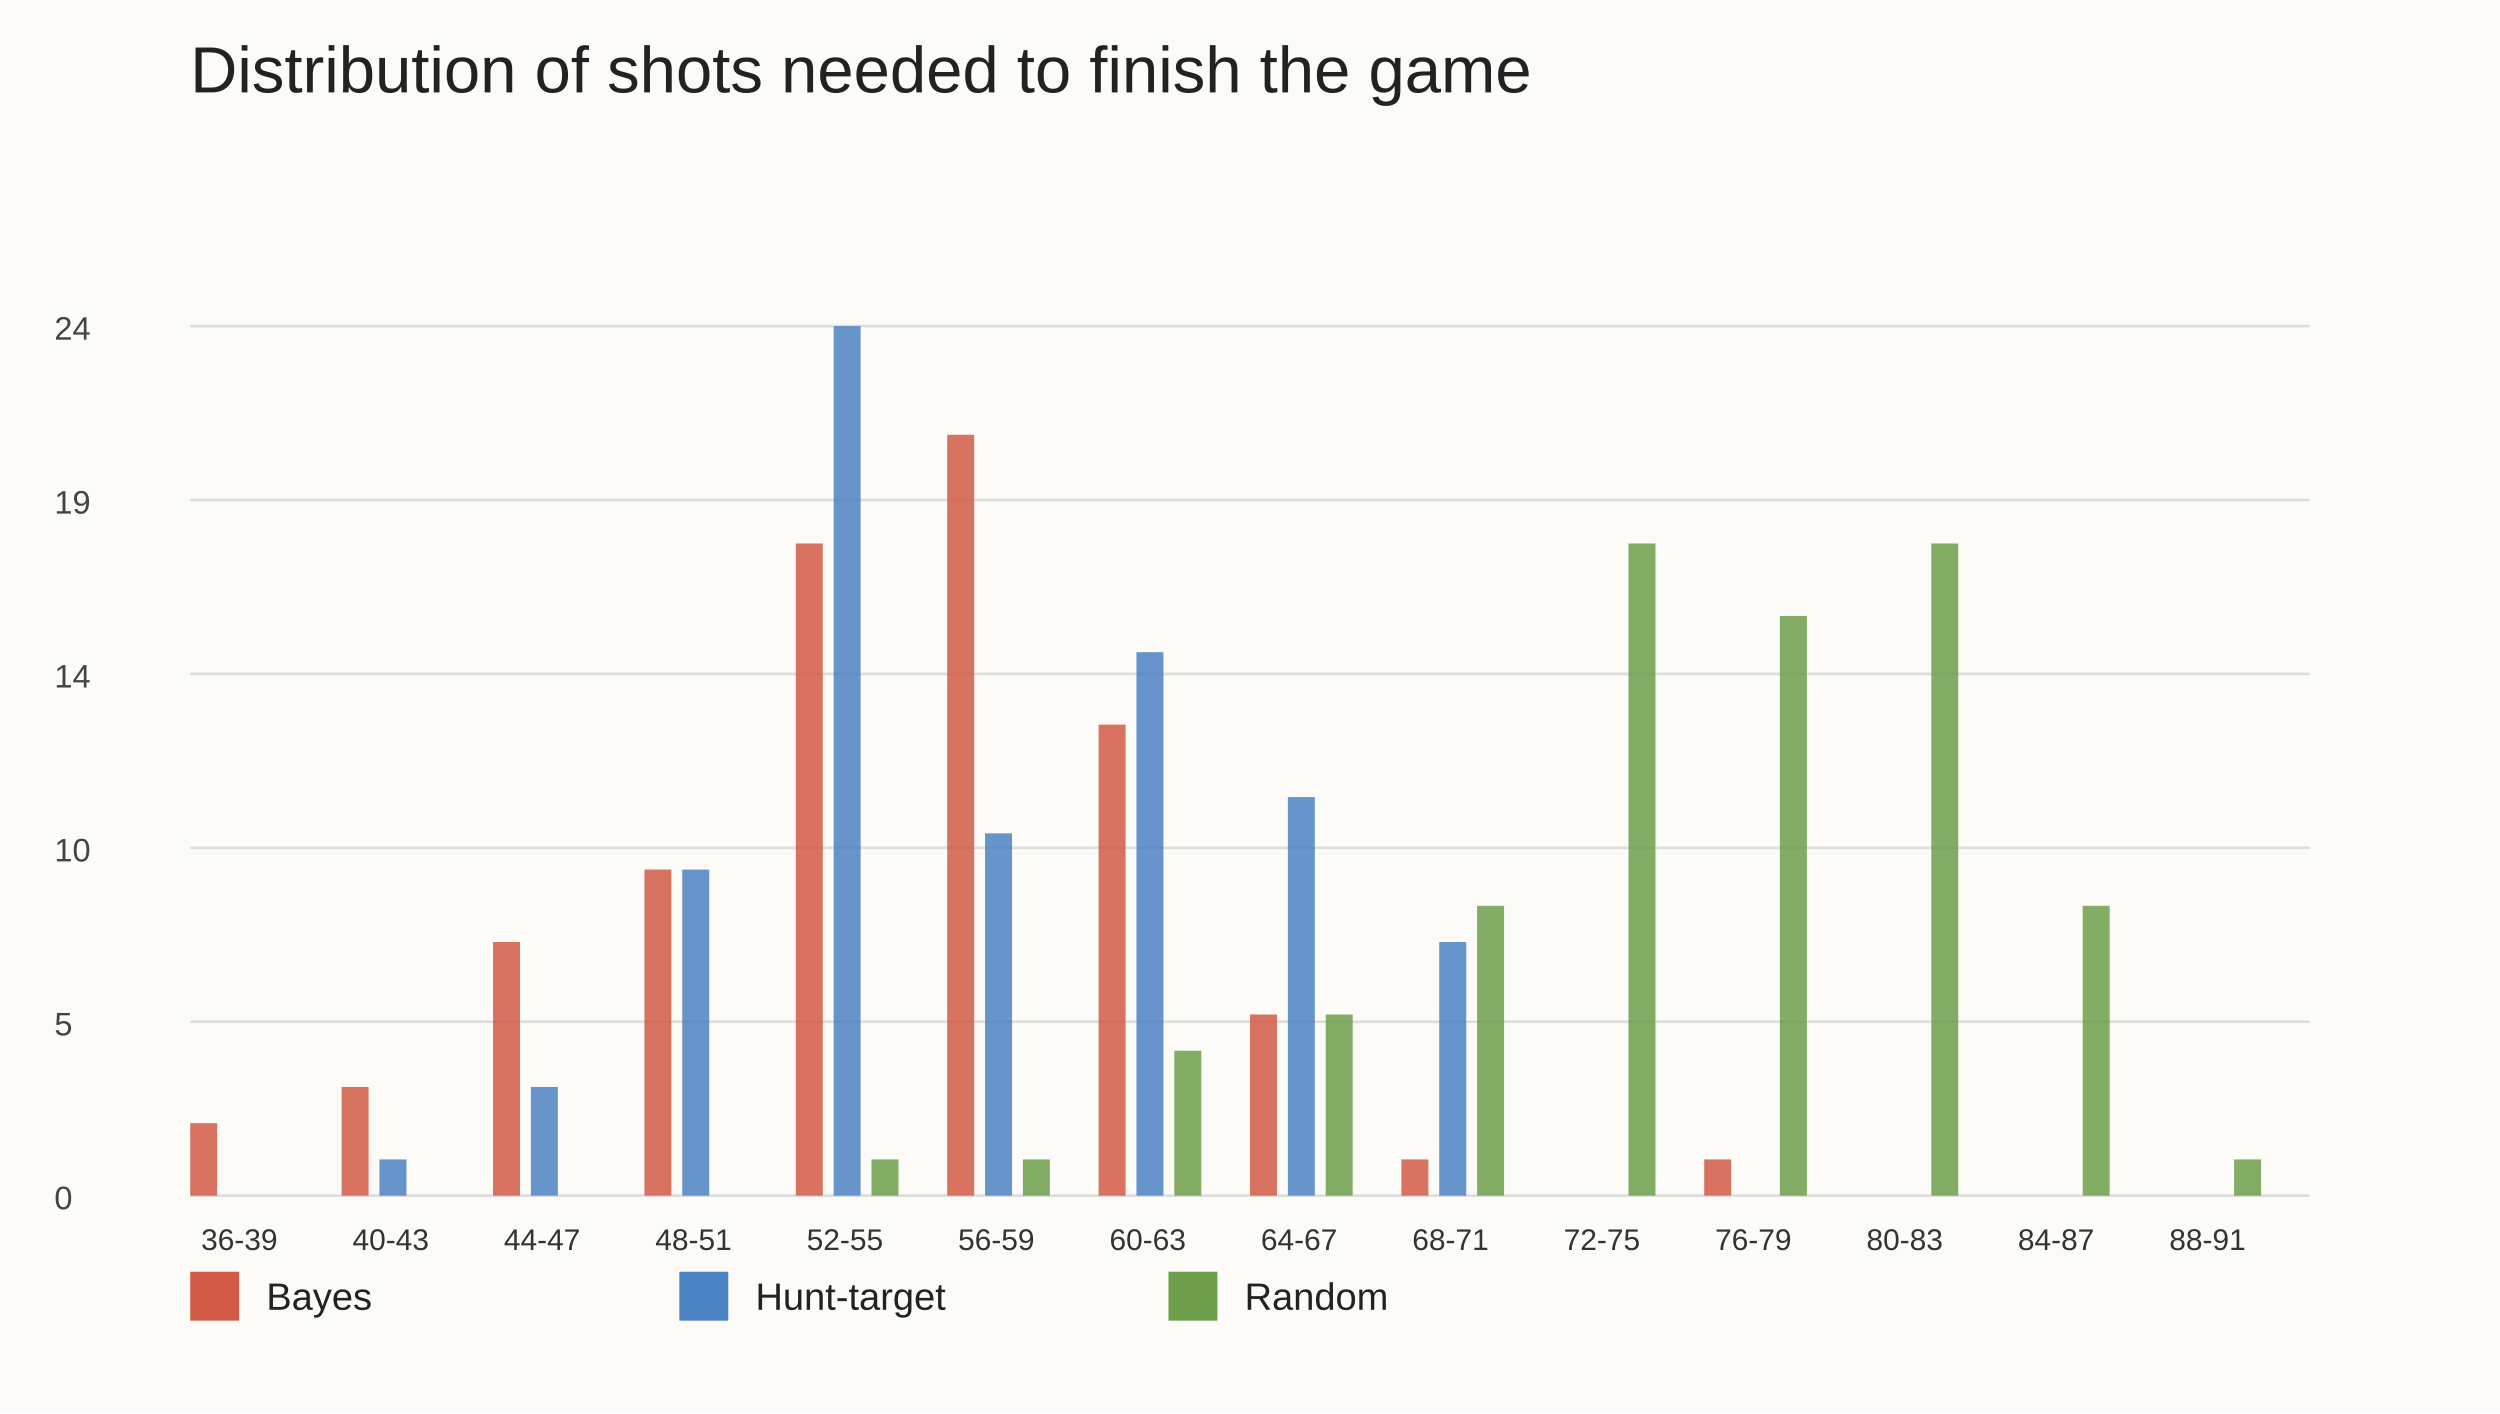
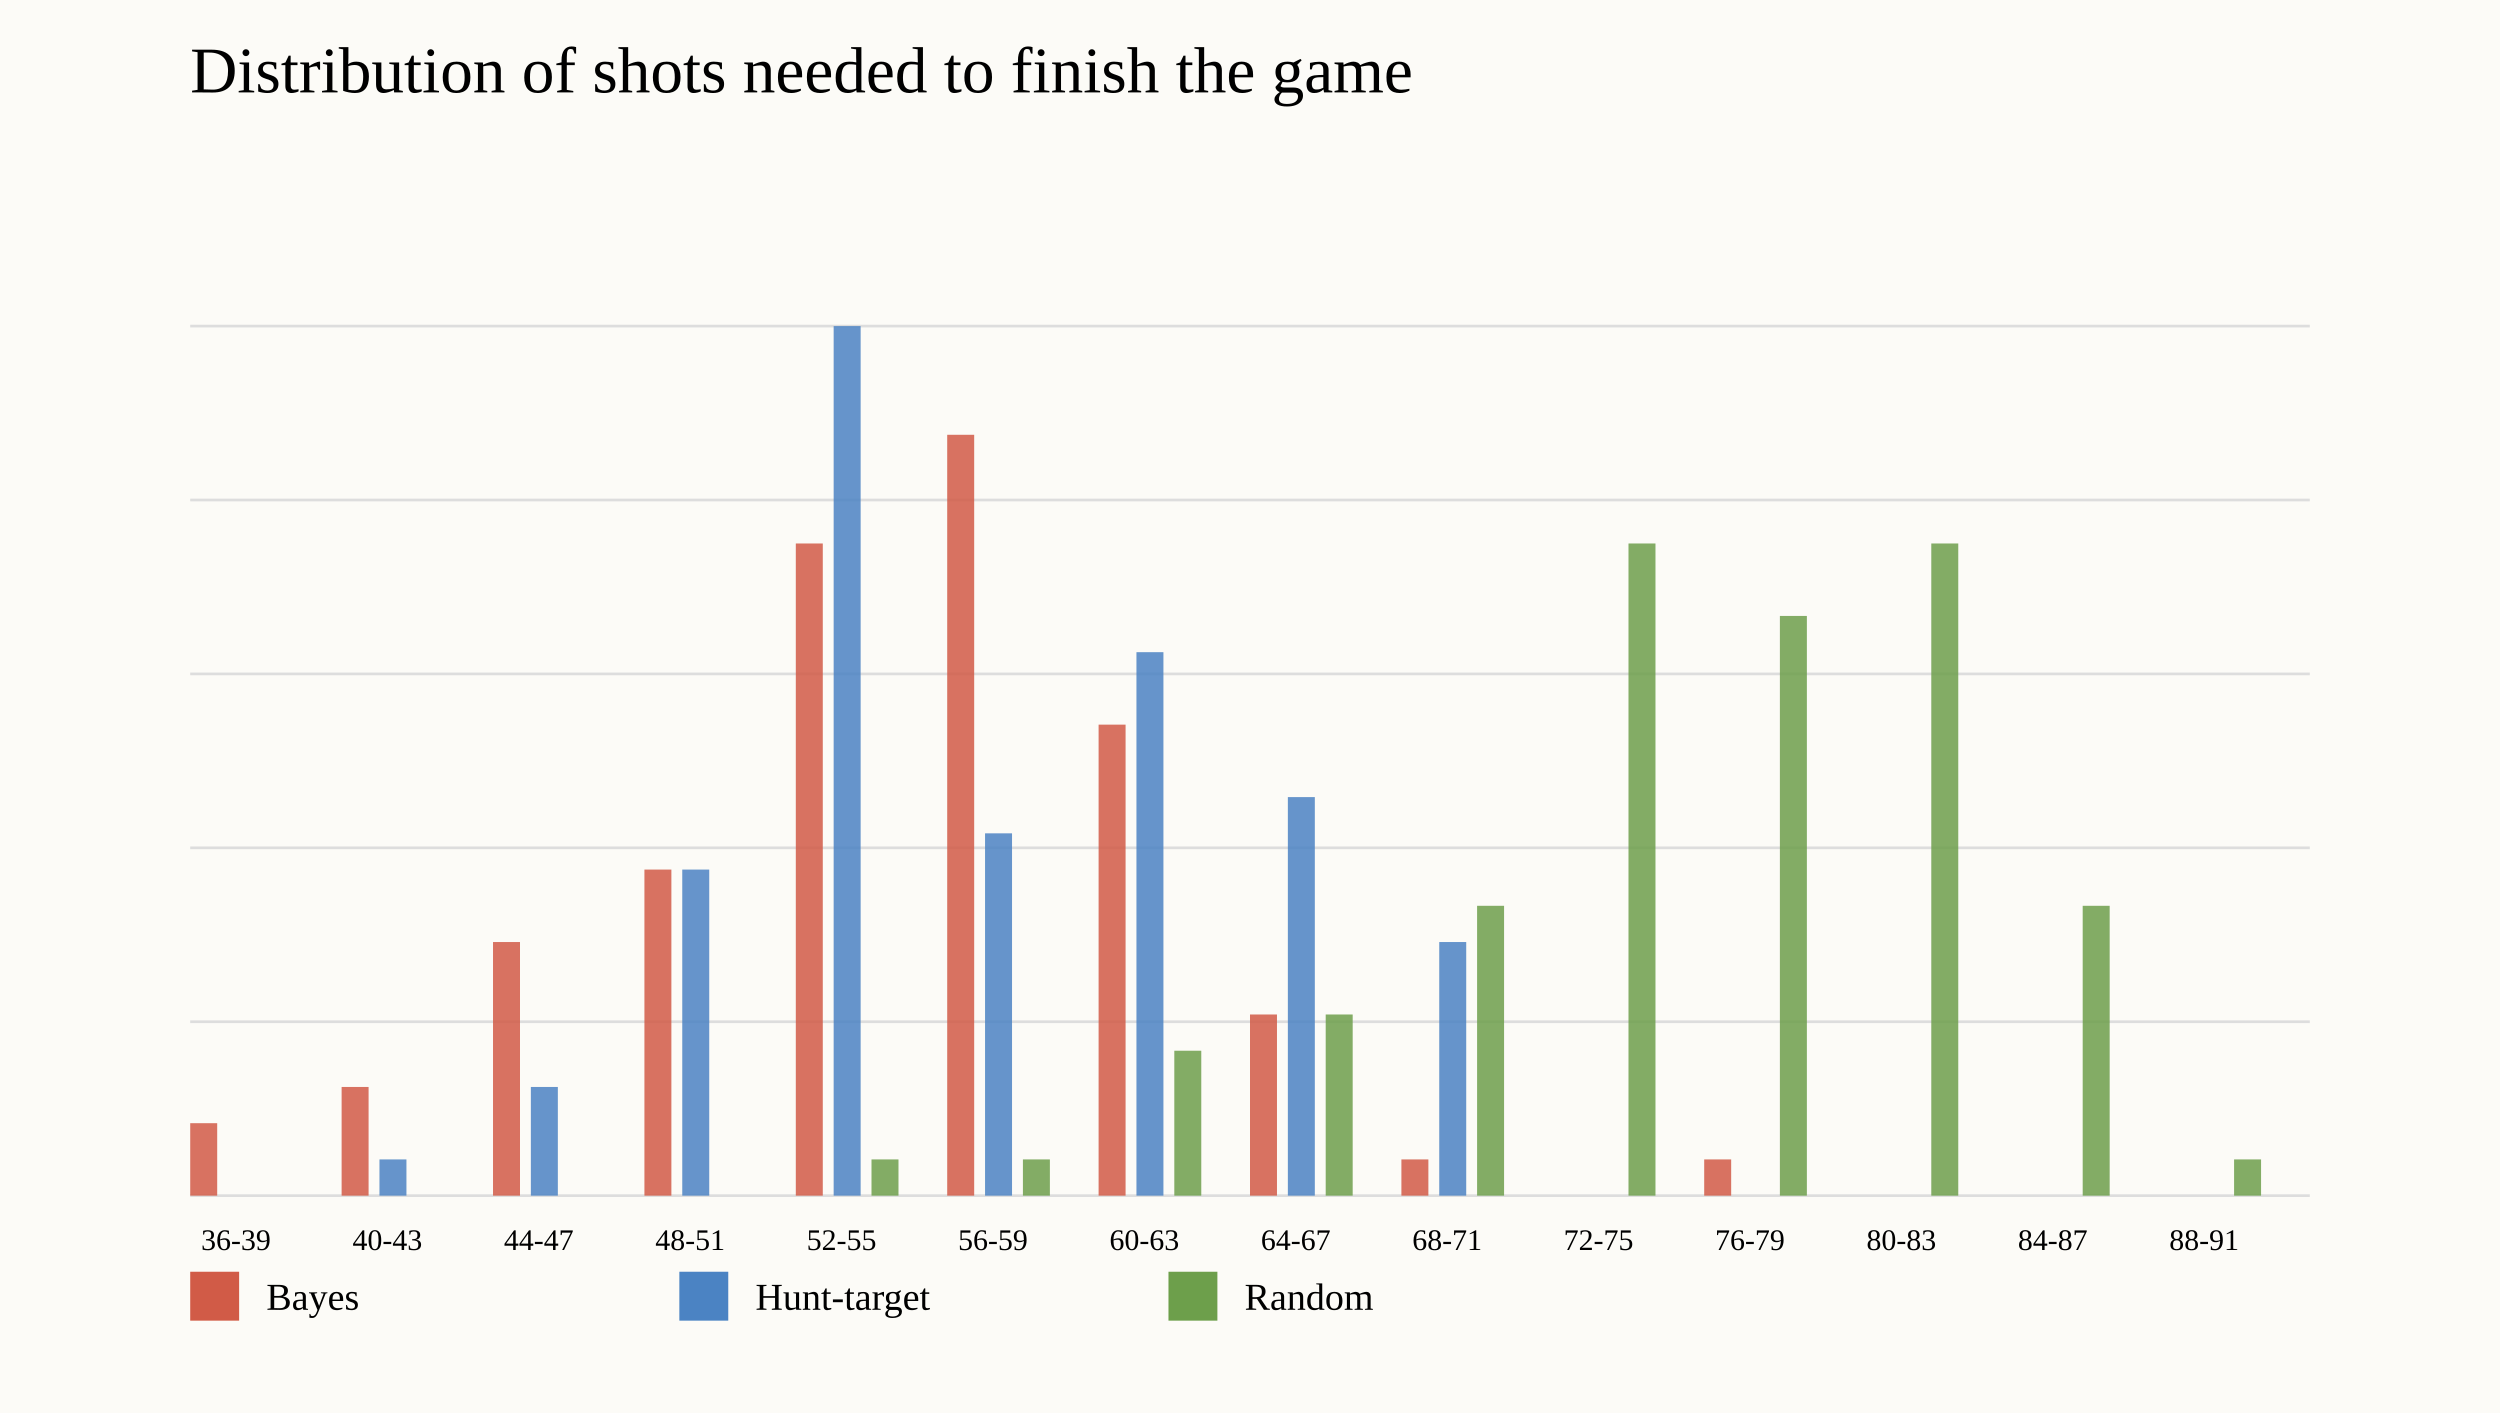
<svg xmlns="http://www.w3.org/2000/svg" width="920" height="520">
  <rect width="100%" height="100%" fill="#fcfbf7" />
-   <text x="70" y="34" font-size="24" font-family="Arial" fill="#222">Distribution of shots needed to finish the game</text>
+   <text x="70" y="34" font-size="24">Distribution of shots needed to finish the game</text>
  <line x1="70" y1="440.0" x2="850" y2="440.0" stroke="#ddd" />
-   <text x="20" y="445.0" font-size="12" font-family="Arial" fill="#444">0</text>
  <line x1="70" y1="376.0" x2="850" y2="376.0" stroke="#ddd" />
-   <text x="20" y="381.0" font-size="12" font-family="Arial" fill="#444">5</text>
  <line x1="70" y1="312.0" x2="850" y2="312.0" stroke="#ddd" />
-   <text x="20" y="317.0" font-size="12" font-family="Arial" fill="#444">10</text>
  <line x1="70" y1="248.0" x2="850" y2="248.0" stroke="#ddd" />
-   <text x="20" y="253.0" font-size="12" font-family="Arial" fill="#444">14</text>
  <line x1="70" y1="184.0" x2="850" y2="184.0" stroke="#ddd" />
-   <text x="20" y="189.0" font-size="12" font-family="Arial" fill="#444">19</text>
  <line x1="70" y1="120.0" x2="850" y2="120.0" stroke="#ddd" />
-   <text x="20" y="125.0" font-size="12" font-family="Arial" fill="#444">24</text>
  <rect x="70.0" y="413.333" width="9.929" height="26.667" fill="#d15b47" opacity="0.85" />
  <rect x="125.714" y="400.0" width="9.929" height="40.0" fill="#d15b47" opacity="0.85" />
  <rect x="181.429" y="346.667" width="9.929" height="93.333" fill="#d15b47" opacity="0.85" />
  <rect x="237.143" y="320.0" width="9.929" height="120.0" fill="#d15b47" opacity="0.85" />
  <rect x="292.857" y="200.0" width="9.929" height="240.0" fill="#d15b47" opacity="0.85" />
  <rect x="348.571" y="160.0" width="9.929" height="280.0" fill="#d15b47" opacity="0.85" />
  <rect x="404.286" y="266.667" width="9.929" height="173.333" fill="#d15b47" opacity="0.85" />
  <rect x="460.0" y="373.333" width="9.929" height="66.667" fill="#d15b47" opacity="0.85" />
  <rect x="515.714" y="426.667" width="9.929" height="13.333" fill="#d15b47" opacity="0.85" />
  <rect x="571.429" y="440.0" width="9.929" height="0.0" fill="#d15b47" opacity="0.85" />
  <rect x="627.143" y="426.667" width="9.929" height="13.333" fill="#d15b47" opacity="0.85" />
  <rect x="682.857" y="440.0" width="9.929" height="0.0" fill="#d15b47" opacity="0.85" />
  <rect x="738.571" y="440.0" width="9.929" height="0.0" fill="#d15b47" opacity="0.85" />
  <rect x="794.286" y="440.0" width="9.929" height="0.0" fill="#d15b47" opacity="0.85" />
  <rect x="83.929" y="440.0" width="9.929" height="0.0" fill="#4b83c3" opacity="0.85" />
  <rect x="139.643" y="426.667" width="9.929" height="13.333" fill="#4b83c3" opacity="0.85" />
  <rect x="195.357" y="400.0" width="9.929" height="40.0" fill="#4b83c3" opacity="0.85" />
  <rect x="251.071" y="320.0" width="9.929" height="120.0" fill="#4b83c3" opacity="0.85" />
  <rect x="306.786" y="120.0" width="9.929" height="320.0" fill="#4b83c3" opacity="0.85" />
  <rect x="362.5" y="306.667" width="9.929" height="133.333" fill="#4b83c3" opacity="0.85" />
  <rect x="418.214" y="240.0" width="9.929" height="200.0" fill="#4b83c3" opacity="0.85" />
  <rect x="473.929" y="293.333" width="9.929" height="146.667" fill="#4b83c3" opacity="0.85" />
  <rect x="529.643" y="346.667" width="9.929" height="93.333" fill="#4b83c3" opacity="0.85" />
  <rect x="585.357" y="440.0" width="9.929" height="0.0" fill="#4b83c3" opacity="0.85" />
  <rect x="641.071" y="440.0" width="9.929" height="0.0" fill="#4b83c3" opacity="0.85" />
  <rect x="696.786" y="440.0" width="9.929" height="0.0" fill="#4b83c3" opacity="0.85" />
  <rect x="752.5" y="440.0" width="9.929" height="0.0" fill="#4b83c3" opacity="0.85" />
  <rect x="808.214" y="440.0" width="9.929" height="0.0" fill="#4b83c3" opacity="0.85" />
  <rect x="97.857" y="440.0" width="9.929" height="0.0" fill="#6d9f4b" opacity="0.85" />
  <rect x="153.571" y="440.0" width="9.929" height="0.0" fill="#6d9f4b" opacity="0.85" />
  <rect x="209.286" y="440.0" width="9.929" height="0.0" fill="#6d9f4b" opacity="0.85" />
  <rect x="265.0" y="440.0" width="9.929" height="0.0" fill="#6d9f4b" opacity="0.85" />
  <rect x="320.714" y="426.667" width="9.929" height="13.333" fill="#6d9f4b" opacity="0.85" />
  <rect x="376.429" y="426.667" width="9.929" height="13.333" fill="#6d9f4b" opacity="0.85" />
  <rect x="432.143" y="386.667" width="9.929" height="53.333" fill="#6d9f4b" opacity="0.85" />
  <rect x="487.857" y="373.333" width="9.929" height="66.667" fill="#6d9f4b" opacity="0.85" />
  <rect x="543.571" y="333.333" width="9.929" height="106.667" fill="#6d9f4b" opacity="0.85" />
  <rect x="599.286" y="200.0" width="9.929" height="240.0" fill="#6d9f4b" opacity="0.85" />
  <rect x="655.0" y="226.667" width="9.929" height="213.333" fill="#6d9f4b" opacity="0.85" />
  <rect x="710.714" y="200.0" width="9.929" height="240.0" fill="#6d9f4b" opacity="0.85" />
  <rect x="766.429" y="333.333" width="9.929" height="106.667" fill="#6d9f4b" opacity="0.85" />
  <rect x="822.143" y="426.667" width="9.929" height="13.333" fill="#6d9f4b" opacity="0.85" />
-   <text x="74.0" y="460" font-size="11" font-family="Arial" fill="#333">36-39</text>
-   <text x="129.714" y="460" font-size="11" font-family="Arial" fill="#333">40-43</text>
-   <text x="185.429" y="460" font-size="11" font-family="Arial" fill="#333">44-47</text>
-   <text x="241.143" y="460" font-size="11" font-family="Arial" fill="#333">48-51</text>
-   <text x="296.857" y="460" font-size="11" font-family="Arial" fill="#333">52-55</text>
-   <text x="352.571" y="460" font-size="11" font-family="Arial" fill="#333">56-59</text>
-   <text x="408.286" y="460" font-size="11" font-family="Arial" fill="#333">60-63</text>
-   <text x="464.0" y="460" font-size="11" font-family="Arial" fill="#333">64-67</text>
-   <text x="519.714" y="460" font-size="11" font-family="Arial" fill="#333">68-71</text>
-   <text x="575.429" y="460" font-size="11" font-family="Arial" fill="#333">72-75</text>
-   <text x="631.143" y="460" font-size="11" font-family="Arial" fill="#333">76-79</text>
-   <text x="686.857" y="460" font-size="11" font-family="Arial" fill="#333">80-83</text>
-   <text x="742.571" y="460" font-size="11" font-family="Arial" fill="#333">84-87</text>
-   <text x="798.286" y="460" font-size="11" font-family="Arial" fill="#333">88-91</text>
+   <text x="74.0" y="460" font-size="11">36-39</text>
+   <text x="129.714" y="460" font-size="11">40-43</text>
+   <text x="185.429" y="460" font-size="11">44-47</text>
+   <text x="241.143" y="460" font-size="11">48-51</text>
+   <text x="296.857" y="460" font-size="11">52-55</text>
+   <text x="352.571" y="460" font-size="11">56-59</text>
+   <text x="408.286" y="460" font-size="11">60-63</text>
+   <text x="464.0" y="460" font-size="11">64-67</text>
+   <text x="519.714" y="460" font-size="11">68-71</text>
+   <text x="575.429" y="460" font-size="11">72-75</text>
+   <text x="631.143" y="460" font-size="11">76-79</text>
+   <text x="686.857" y="460" font-size="11">80-83</text>
+   <text x="742.571" y="460" font-size="11">84-87</text>
+   <text x="798.286" y="460" font-size="11">88-91</text>
  <rect x="70" y="468" width="18" height="18" fill="#d15b47" />
-   <text x="98" y="482" font-size="14" font-family="Arial" fill="#222">Bayes</text>
+   <text x="98" y="482" font-size="14">Bayes</text>
  <rect x="250" y="468" width="18" height="18" fill="#4b83c3" />
-   <text x="278" y="482" font-size="14" font-family="Arial" fill="#222">Hunt-target</text>
+   <text x="278" y="482" font-size="14">Hunt-target</text>
  <rect x="430" y="468" width="18" height="18" fill="#6d9f4b" />
-   <text x="458" y="482" font-size="14" font-family="Arial" fill="#222">Random</text>
+   <text x="458" y="482" font-size="14">Random</text>
</svg>
